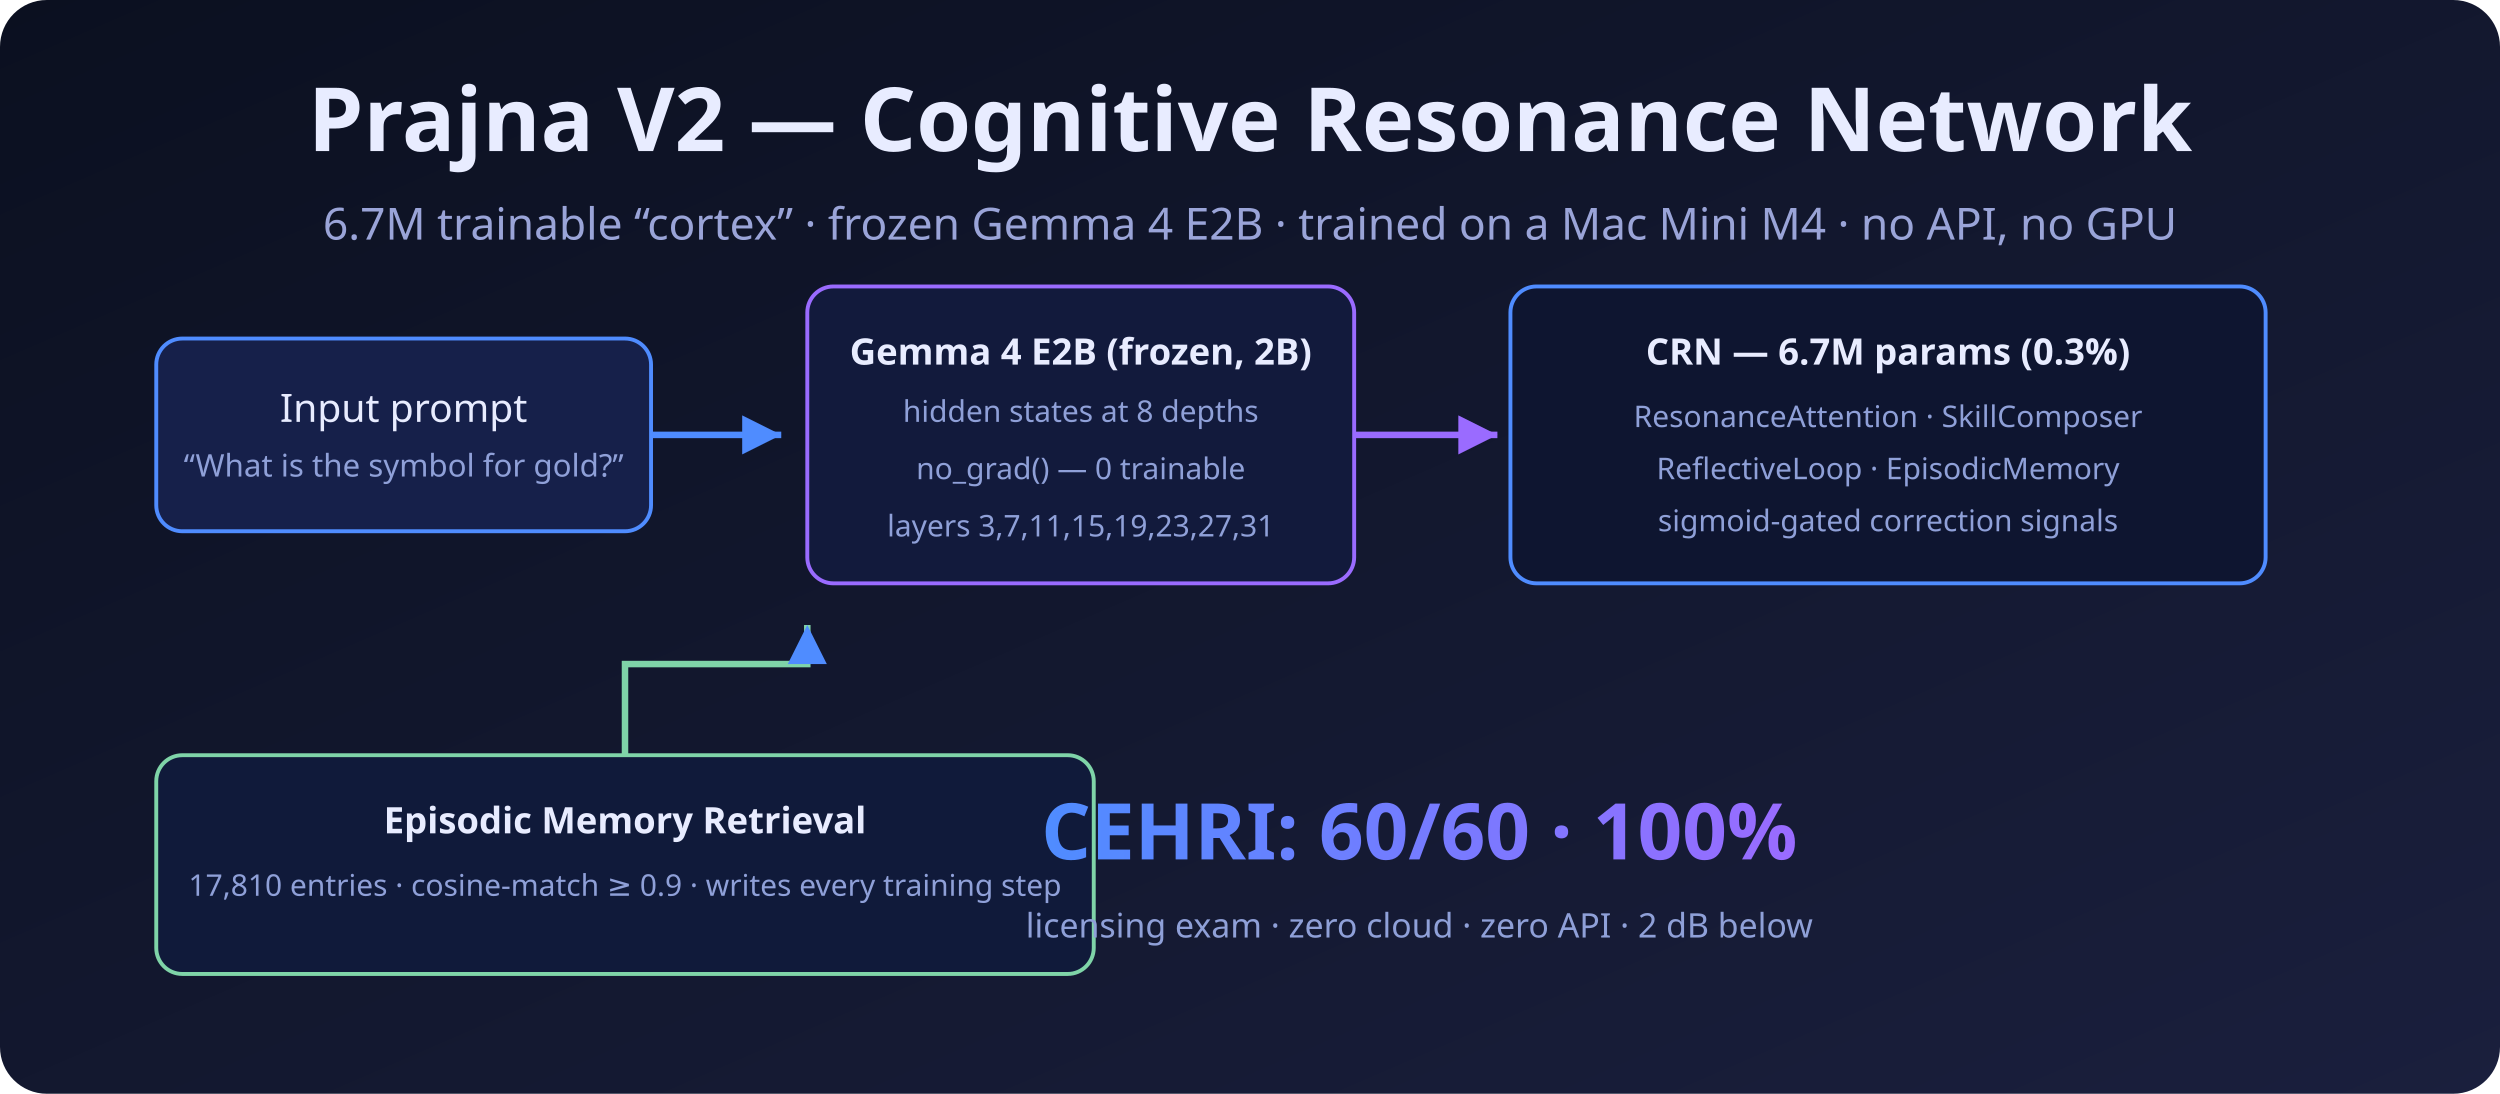
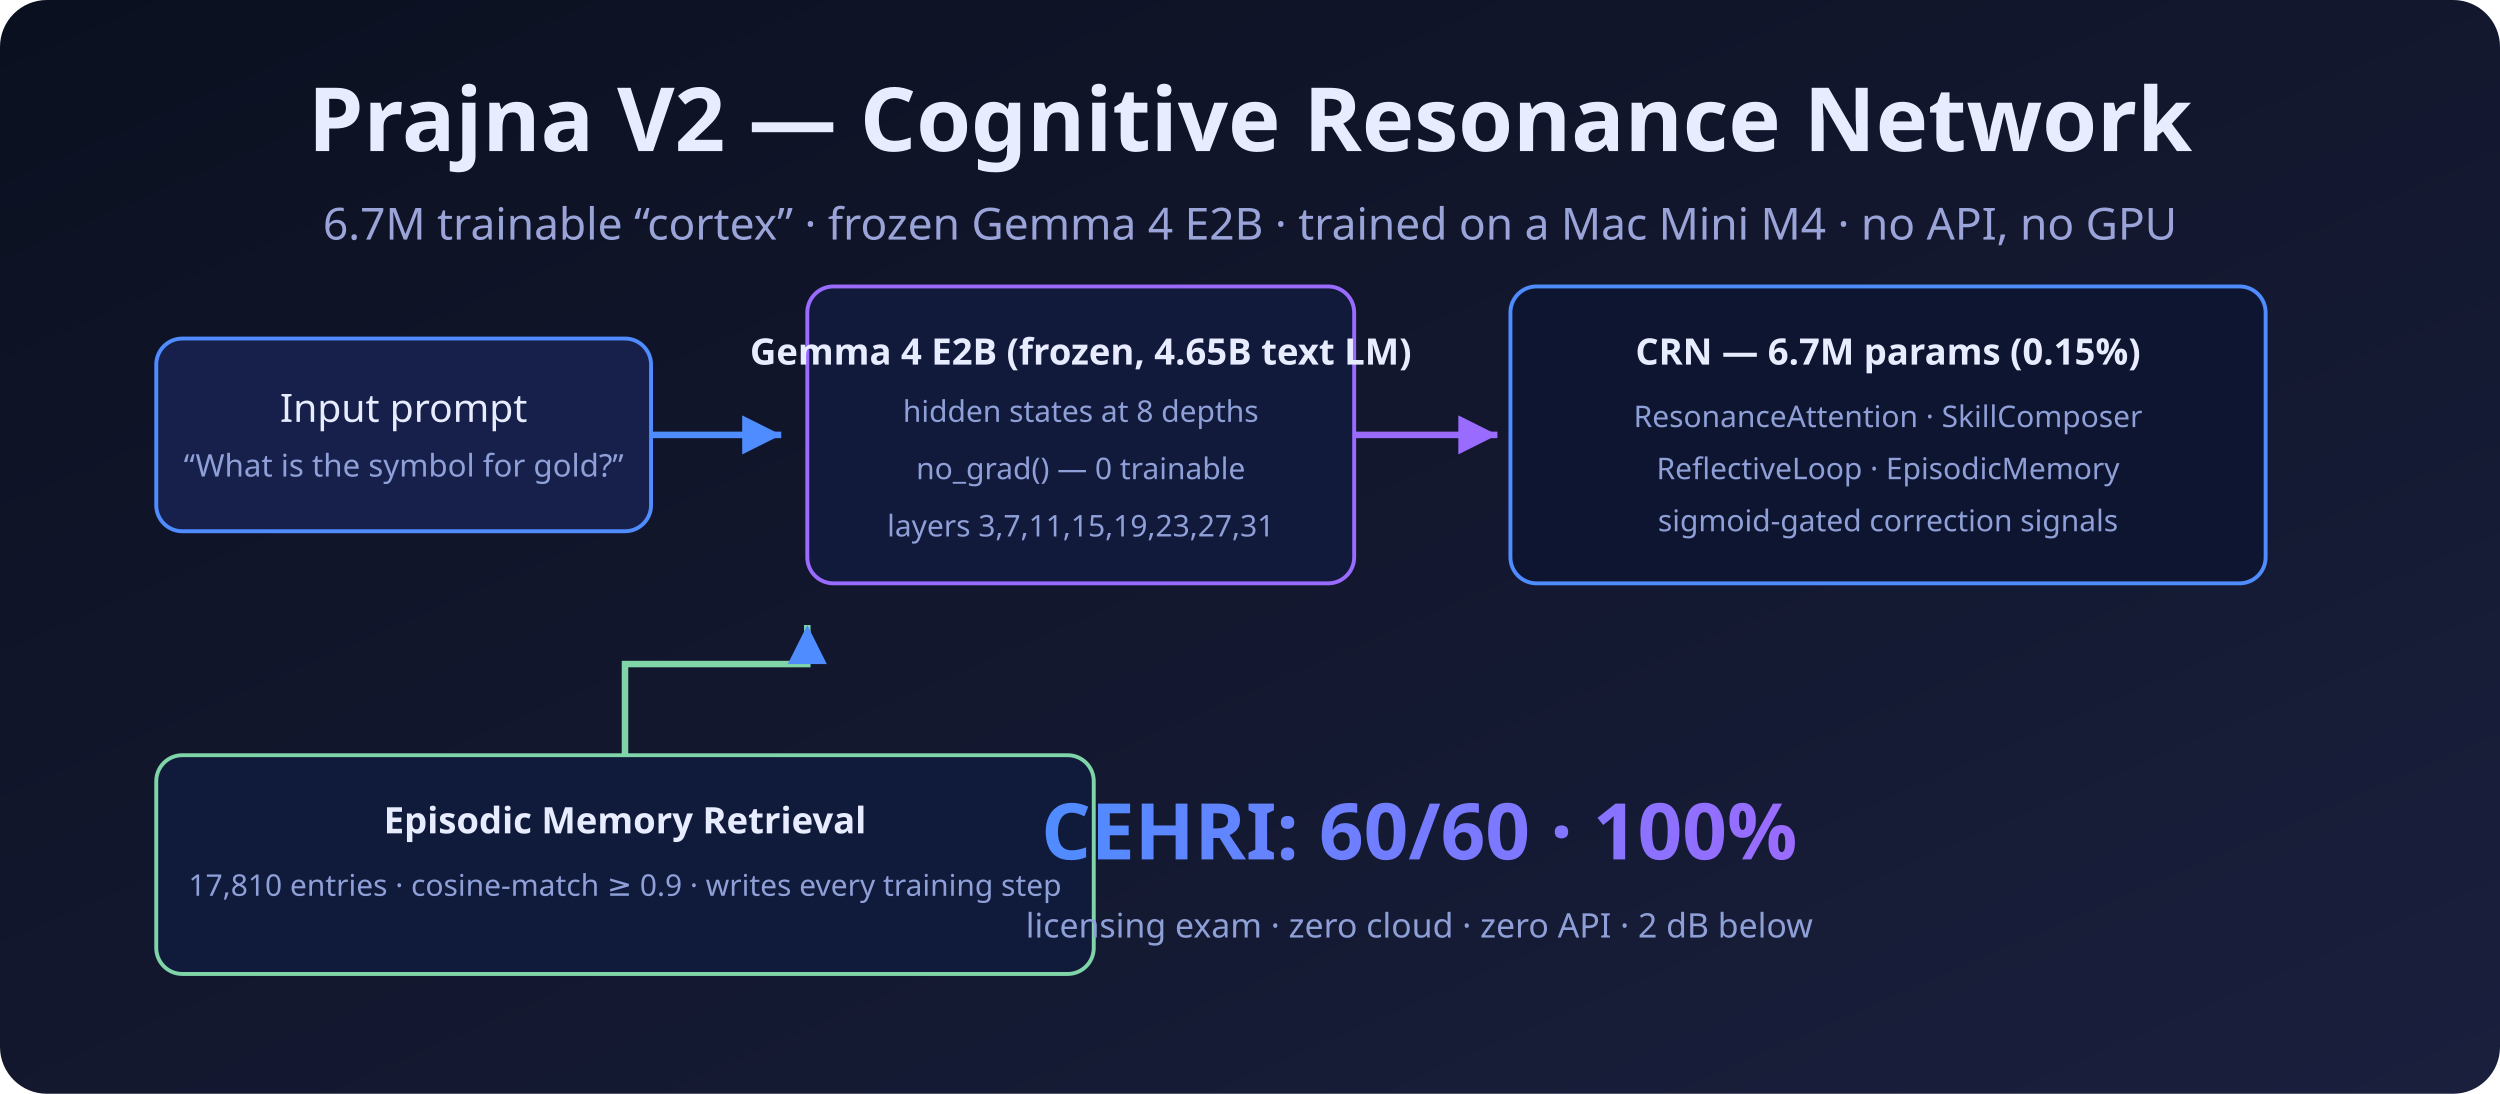
<svg xmlns="http://www.w3.org/2000/svg" width="960" height="420" viewBox="0 0 960 420">
  <defs>
    <linearGradient id="bg" x1="0" y1="0" x2="1" y2="1">
      <stop offset="0" stop-color="#0b1020" />
      <stop offset="1" stop-color="#1a1f3d" />
    </linearGradient>
    <linearGradient id="acc" x1="0" y1="0" x2="1" y2="0">
      <stop offset="0" stop-color="#4f8cff" />
      <stop offset="1" stop-color="#9a6bff" />
    </linearGradient>
  </defs>
  <rect width="960" height="420" rx="18" fill="url(#bg)" />
  <text x="480" y="58" text-anchor="middle" font-family="system-ui, sans-serif" font-size="34" font-weight="700" fill="#e8ecff">Prajna V2 — Cognitive Resonance Network</text>
  <text x="480" y="92" text-anchor="middle" font-family="system-ui, sans-serif" font-size="17" fill="#9aa4d8">6.7M trainable “cortex” · frozen Gemma 4 E2B · trained on a Mac Mini M4 · no API, no GPU</text>
  <rect x="60" y="130" width="190" height="74" rx="10" fill="#16204a" stroke="#4f8cff" stroke-width="1.5" />
  <text x="155" y="162" text-anchor="middle" font-family="system-ui, sans-serif" font-size="15" fill="#e8ecff">Input prompt</text>
  <text x="155" y="183" text-anchor="middle" font-family="system-ui, sans-serif" font-size="12" fill="#8fa0d8">“What is the symbol for gold?”</text>
  <path d="M250 167 H300" stroke="#4f8cff" stroke-width="2.5" marker-end="url(#ar)" />
  <defs>
    <marker id="ar" markerWidth="8" markerHeight="8" refX="6" refY="3" orient="auto">
      <path d="M0,0 L6,3 L0,6 Z" fill="#4f8cff" />
    </marker>
  </defs>
  <rect x="310" y="110" width="210" height="114" rx="10" fill="#121a3c" stroke="#9a6bff" stroke-width="1.5" />
-   <text x="415" y="140" text-anchor="middle" font-family="system-ui, sans-serif" font-size="14" font-weight="600" fill="#e8ecff">Gemma 4 E2B (frozen, 2B)</text>
+   <text x="415" y="140" text-anchor="middle" font-family="system-ui, sans-serif" font-size="14" font-weight="600" fill="#e8ecff">Gemma 4 E2B (frozen, 4.65B text LM)</text>
  <text x="415" y="162" text-anchor="middle" font-family="system-ui, sans-serif" font-size="11.5" fill="#8fa0d8">hidden states at 8 depths</text>
  <text x="415" y="184" text-anchor="middle" font-family="system-ui, sans-serif" font-size="11.5" fill="#8fa0d8">no_grad() — 0 trainable</text>
  <text x="415" y="206" text-anchor="middle" font-family="system-ui, sans-serif" font-size="11.5" fill="#8fa0d8">layers 3,7,11,15,19,23,27,31</text>
  <rect x="580" y="110" width="290" height="114" rx="10" fill="#0e1530" stroke="#4f8cff" stroke-width="1.5" />
-   <text x="725" y="140" text-anchor="middle" font-family="system-ui, sans-serif" font-size="14" font-weight="600" fill="#e8ecff">CRN — 6.7M params (0.3%)</text>
+   <text x="725" y="140" text-anchor="middle" font-family="system-ui, sans-serif" font-size="14" font-weight="600" fill="#e8ecff">CRN — 6.7M params (0.15%)</text>
  <text x="725" y="164" text-anchor="middle" font-family="system-ui, sans-serif" font-size="11.5" fill="#8fa0d8">ResonanceAttention · SkillComposer</text>
  <text x="725" y="184" text-anchor="middle" font-family="system-ui, sans-serif" font-size="11.5" fill="#8fa0d8">ReflectiveLoop · EpisodicMemory</text>
  <text x="725" y="204" text-anchor="middle" font-family="system-ui, sans-serif" font-size="11.5" fill="#8fa0d8">sigmoid-gated correction signals</text>
  <path d="M520 167 H575" stroke="#9a6bff" stroke-width="2.5" marker-end="url(#ar2)" />
  <defs>
    <marker id="ar2" markerWidth="8" markerHeight="8" refX="6" refY="3" orient="auto">
      <path d="M0,0 L6,3 L0,6 Z" fill="#9a6bff" />
    </marker>
  </defs>
  <rect x="60" y="290" width="360" height="84" rx="10" fill="#101a3a" stroke="#7fd4a8" stroke-width="1.5" />
  <text x="240" y="320" text-anchor="middle" font-family="system-ui, sans-serif" font-size="14" font-weight="600" fill="#e8ecff">Episodic Memory Retrieval</text>
  <text x="240" y="344" text-anchor="middle" font-family="system-ui, sans-serif" font-size="11.5" fill="#8fa0d8">17,810 entries · cosine-match ≥ 0.9 · writes every training step</text>
  <path d="M240 290 V255 H310 V240" stroke="#7fd4a8" stroke-width="2.5" fill="none" marker-end="url(#ar)" />
  <text x="545" y="330" text-anchor="middle" font-family="system-ui, sans-serif" font-size="30" font-weight="800" fill="url(#acc)">CEHRI: 60/60 · 100%</text>
  <text x="545" y="360" text-anchor="middle" font-family="system-ui, sans-serif" font-size="13" fill="#8fa0d8">licensing exam · zero cloud · zero API · 2 dB below</text>
</svg>
